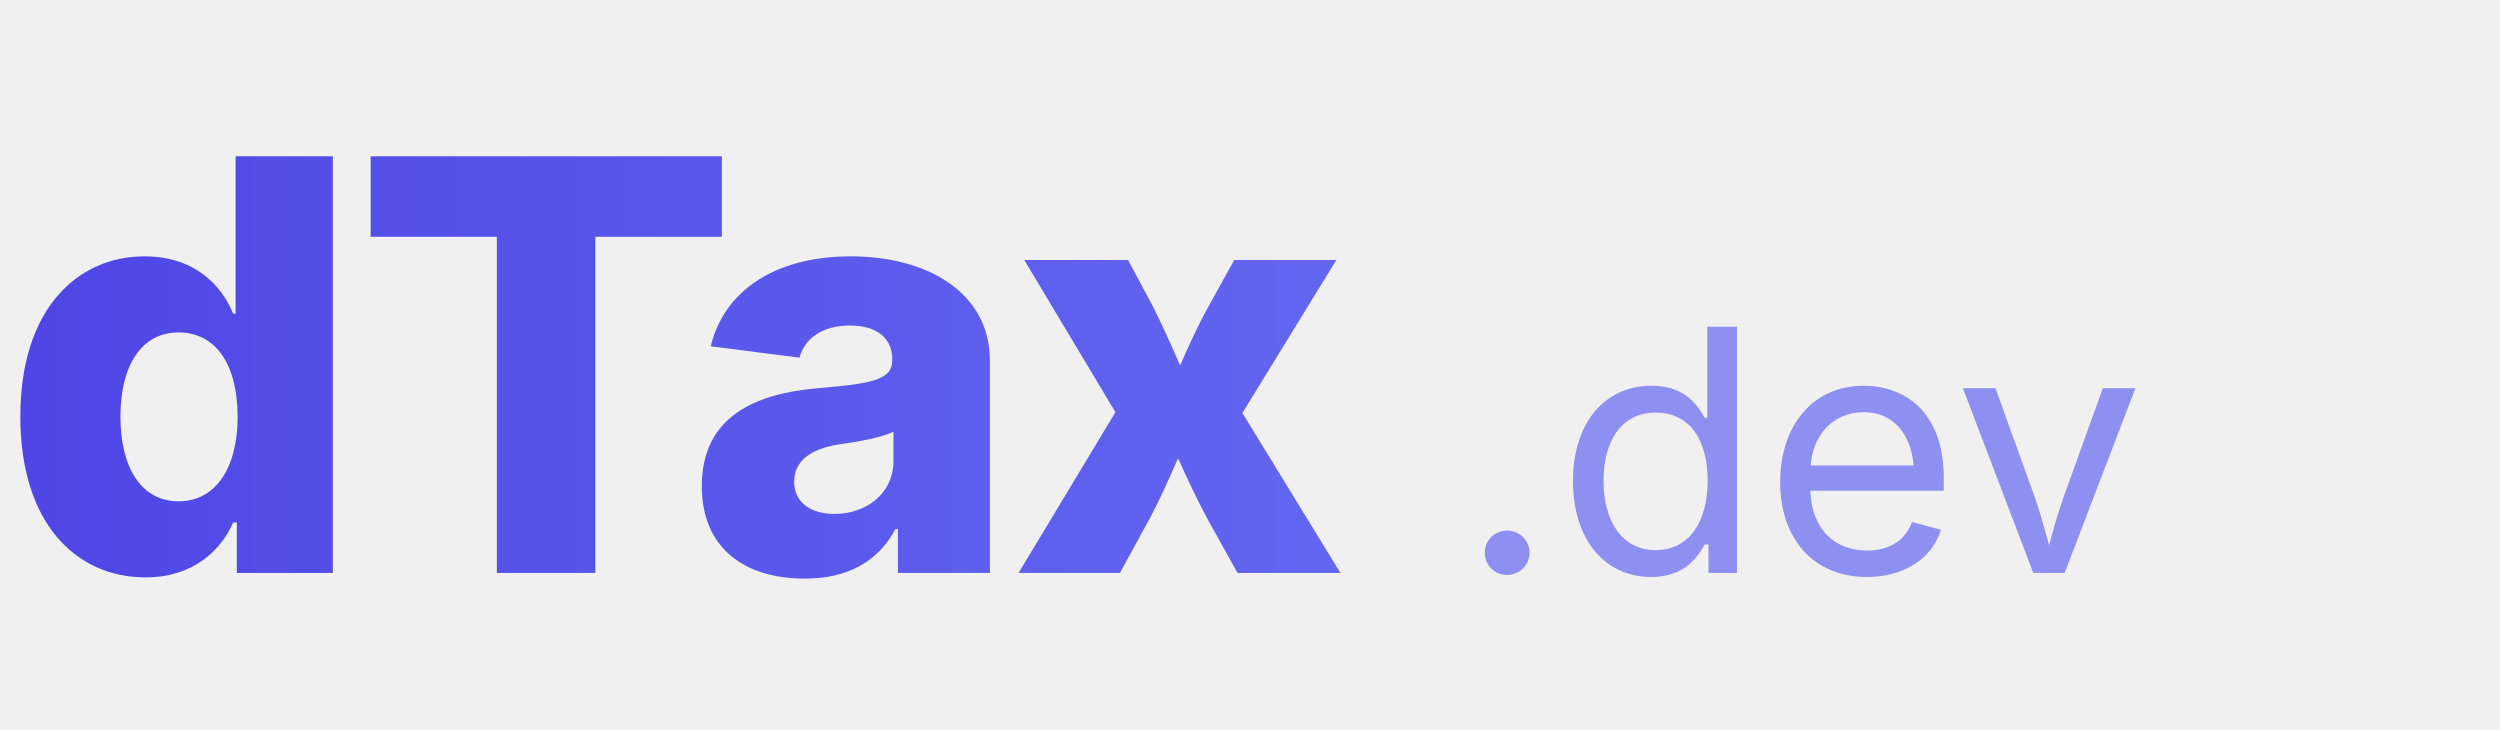
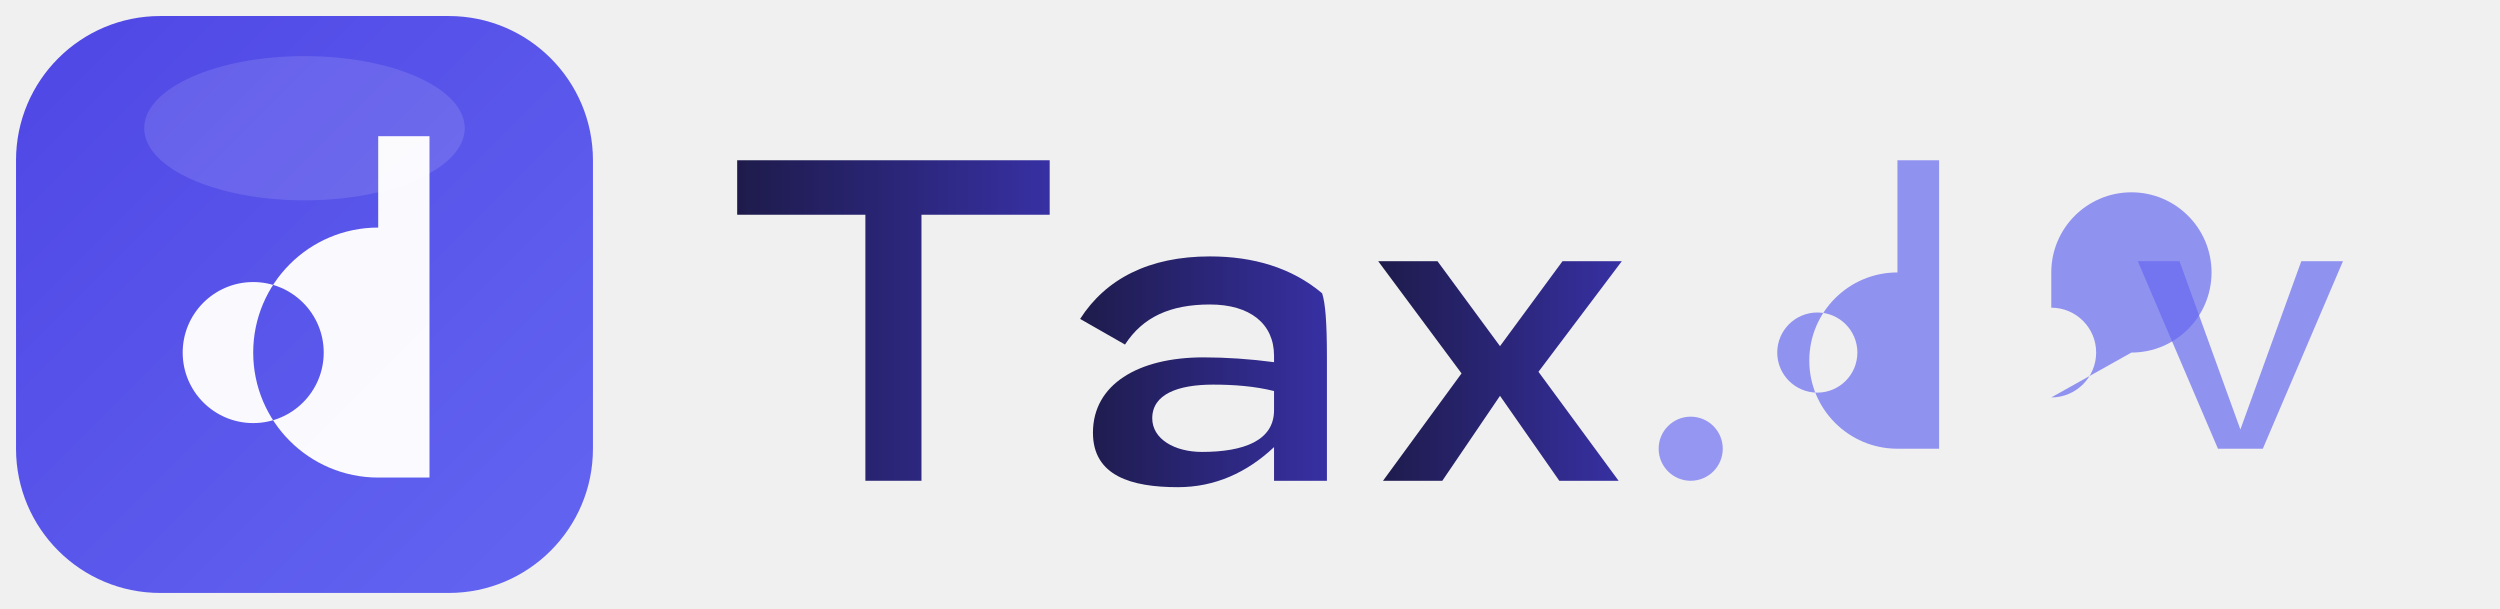
- <svg xmlns="http://www.w3.org/2000/svg" width="96" height="28" viewBox="0 0 96 28">
+ <svg xmlns="http://www.w3.org/2000/svg" width="156" height="38" viewBox="0 0 156 38">
  <defs>
-     <linearGradient id="g" x1="0%" y1="0%" x2="100%" y2="0%">
+     <linearGradient id="bdg" x1="0%" y1="0%" x2="100%" y2="100%">
      <stop offset="0%" stop-color="#4f46e5" />
      <stop offset="100%" stop-color="#6366f1" />
    </linearGradient>
+     <linearGradient id="wm" x1="0%" y1="0%" x2="100%" y2="0%">
+       <stop offset="0%" stop-color="#1e1b4b" />
+       <stop offset="100%" stop-color="#3730a3" />
+     </linearGradient>
  </defs>
-   <text x="0" y="22" font-family="system-ui,-apple-system,sans-serif" font-weight="800" font-size="22" fill="url(#g)" letter-spacing="-0.5">dTax</text>
-   <text x="56" y="22" font-family="system-ui,-apple-system,sans-serif" font-weight="400" font-size="13" fill="#6366f1" opacity="0.7">.dev</text>
+   <rect x="1" y="1" width="36" height="36" rx="9" fill="url(#bdg)" />
+   <ellipse cx="19" cy="8" rx="10" ry="4.5" fill="white" opacity="0.12" />
+   <path fill="white" fill-rule="evenodd" opacity="0.97" d="M23.6 8.5 L26.8 8.5 L26.8 29.8 L23.6 29.8 A7.8 7.8 0 1 1 23.6 14.2 Z        M11.4 22 a4.4 4.4 0 1 0 8.8 0 a4.4 4.4 0 1 0 -8.8 0" />
+   <path fill="url(#wm)" d="M46 10 L65.5 10 L65.5 13.4 L57.5 13.4 L57.5 30 L54.0 30 L54.0 13.4 L46 13.4 Z" />
+   <path fill="url(#wm)" d="M82.5 18.3 C80.6 16.7 78.2 16.0 75.5 16.0        C71.7 16.0 69.0 17.4 67.4 19.9 L70.2 21.5        C71.3 19.8 73.0 19.0 75.5 19.0        C78.0 19.0 79.5 20.2 79.5 22.2 L79.5 22.6        C78.0 22.4 76.5 22.3 75.1 22.3        C71.0 22.3 68.2 24.0 68.2 27.0        C68.2 29.7 70.6 30.4 73.5 30.4        C75.8 30.4 77.8 29.5 79.5 27.9 L79.5 30 L82.8 30        L82.8 22.3 C82.8 20.1 82.7 18.9 82.5 18.3 Z        M79.5 25.6 C79.5 27.5 77.6 28.2 75.0 28.2        C73.3 28.2 71.9 27.4 71.9 26.1        C71.9 24.6 73.5 24.0 75.7 24.0        C77.0 24.0 78.3 24.1 79.5 24.4 Z" />
+   <path fill="url(#wm)" d="M86 16.3 L91.2 23.3 L86.3 30 L90.0 30 L93.6 24.7        L97.3 30 L101.0 30 L96.0 23.2 L101.2 16.3        L97.5 16.3 L93.6 21.6 L89.7 16.3 Z" />
+   <circle cx="105.5" cy="28.0" r="2.0" fill="#6366f1" opacity="0.65" />
+   <path fill="#6366f1" fill-rule="evenodd" opacity="0.68" d="M118.4 10.0 L121.0 10.0 L121.0 28.0 L118.4 28.0        A5.0 5.0 0 1 1 118.4 17.0 Z        M110.9 22 a2.5 2.5 0 1 0 5.0 0 a2.5 2.5 0 1 0 -5.0 0" />
+   <path fill="#6366f1" opacity="0.68" d="M133.0 22.0        A5.0 5.0 0 1 0 128.0 17.0        L128.0 19.2        A2.8 2.8 0 1 1 128.0 24.8        L133.0 22.0 Z" />
+   <path fill="#6366f1" opacity="0.68" d="M136 16.3 L139.8 26.8 L143.6 16.3 L146.2 16.3        L141.2 28.0 L138.4 28.0 L133.4 16.3 Z" />
</svg>
